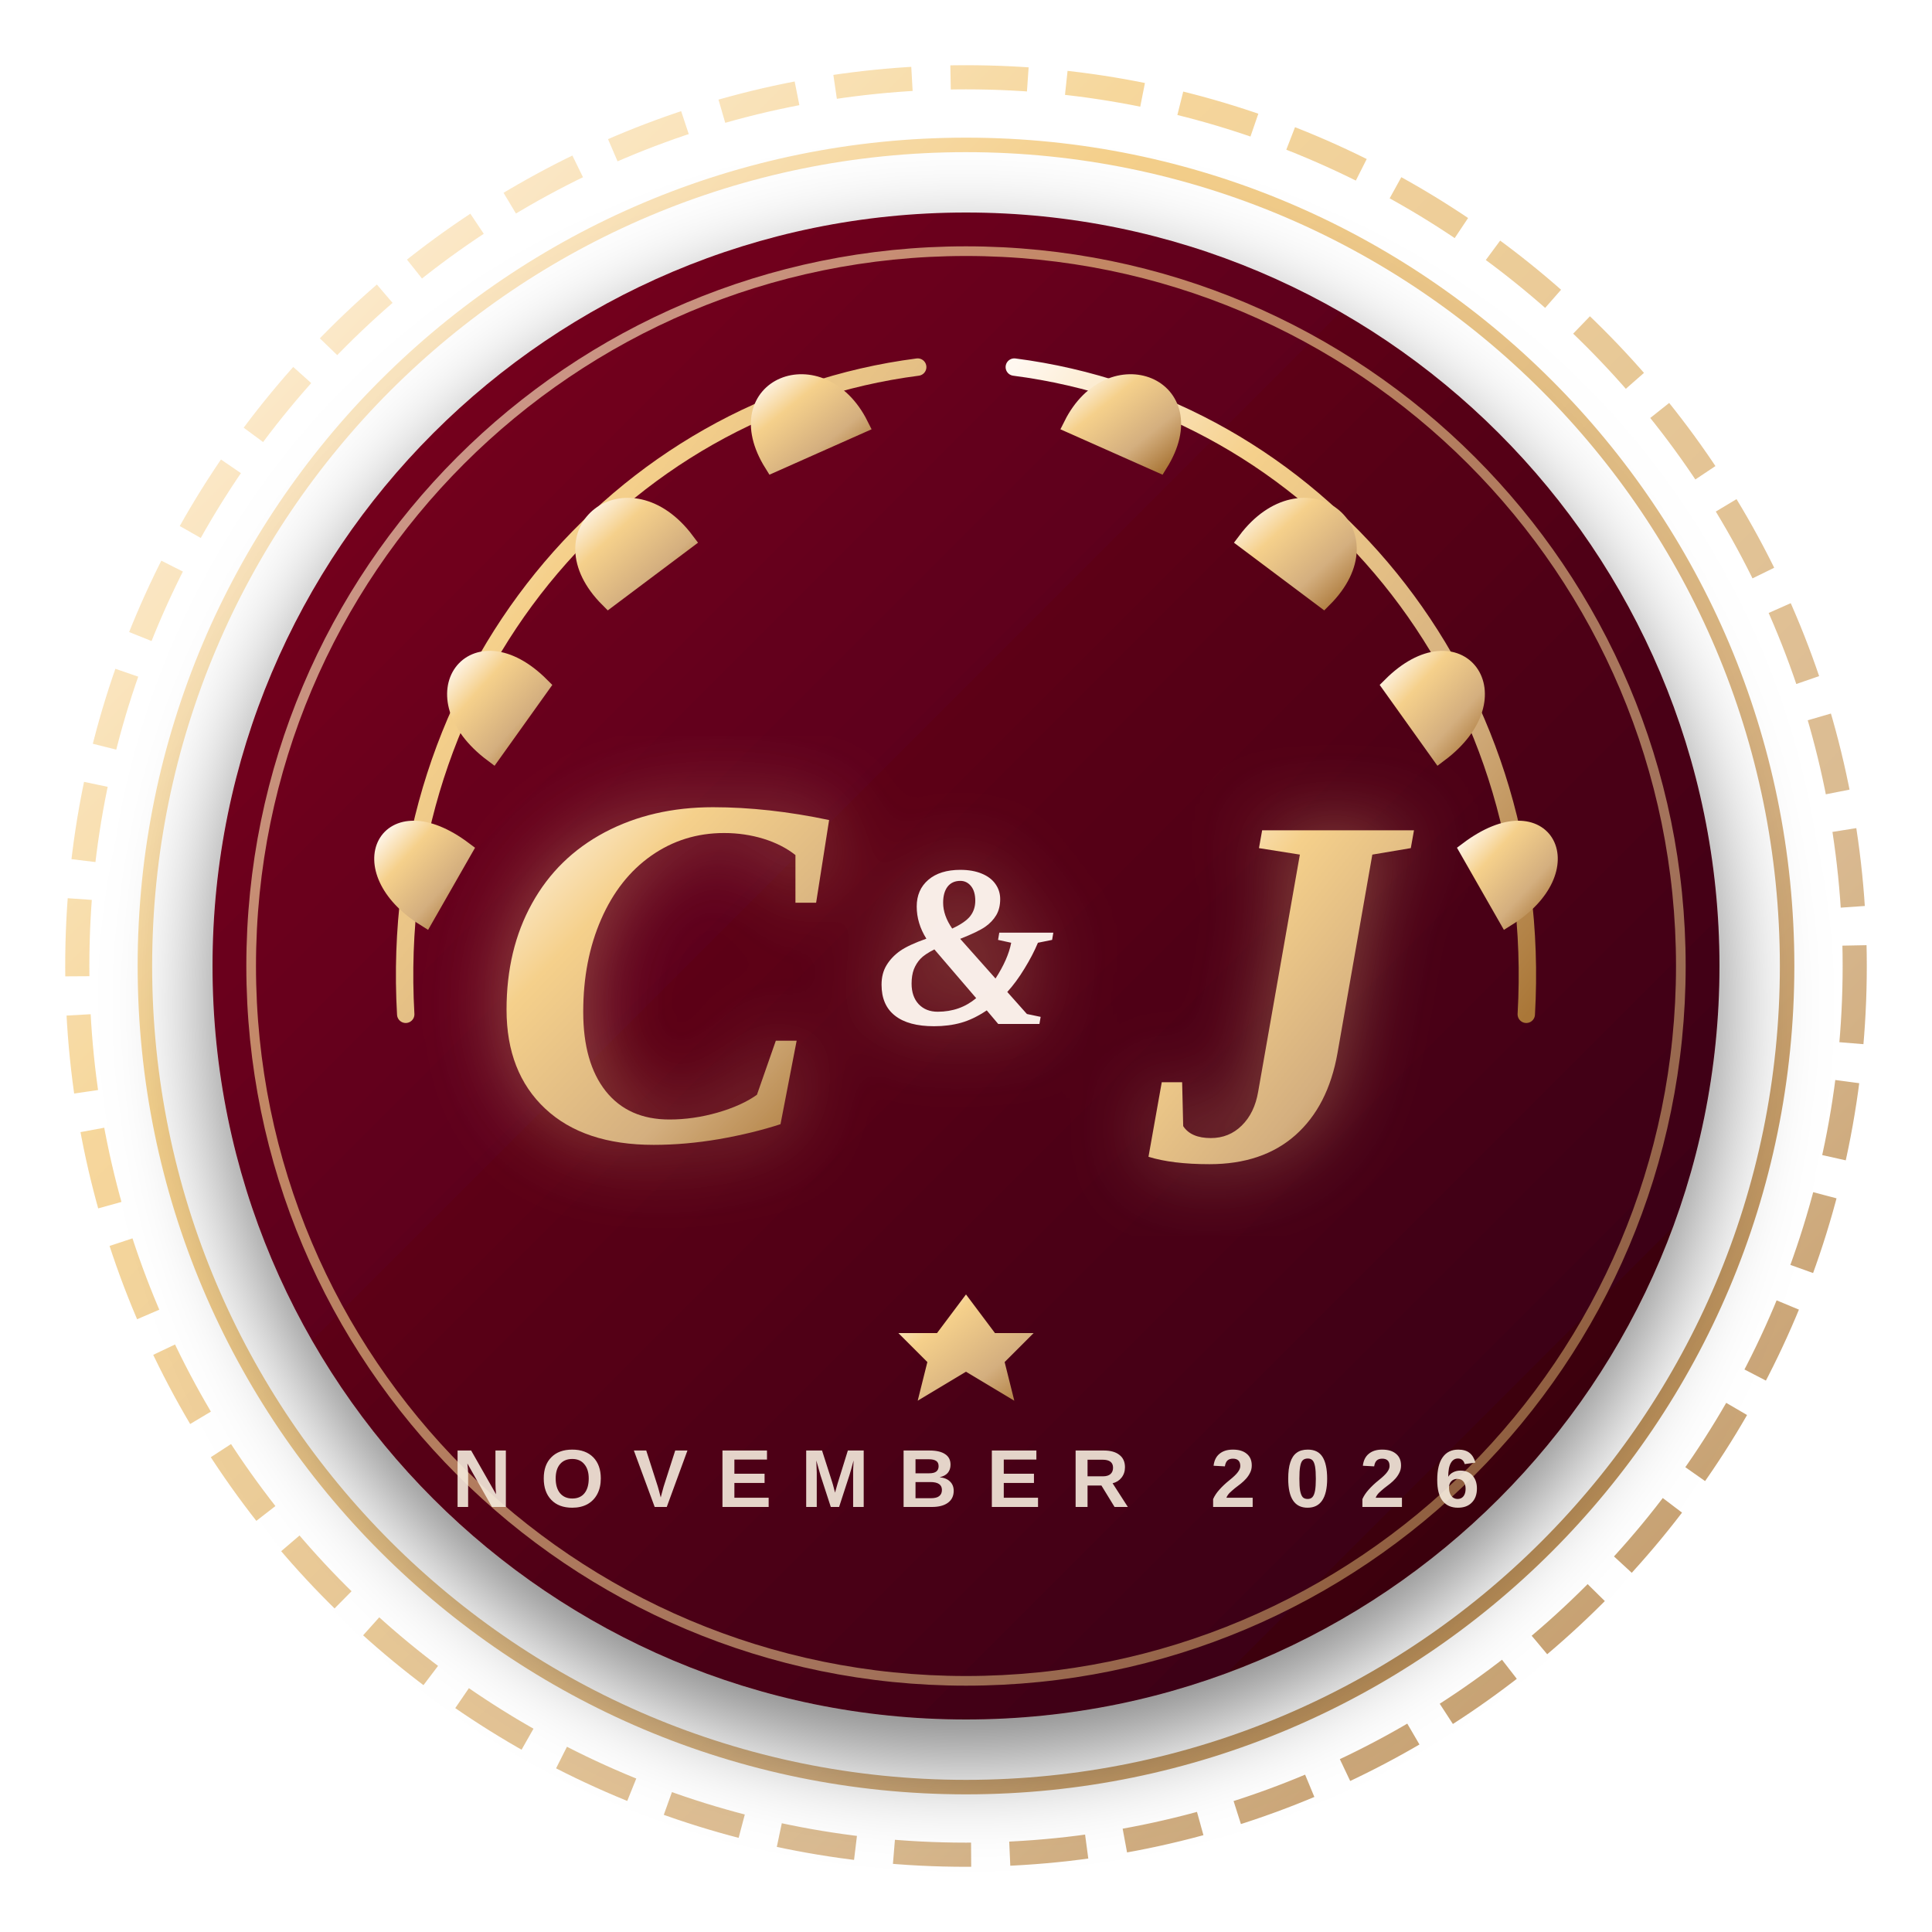
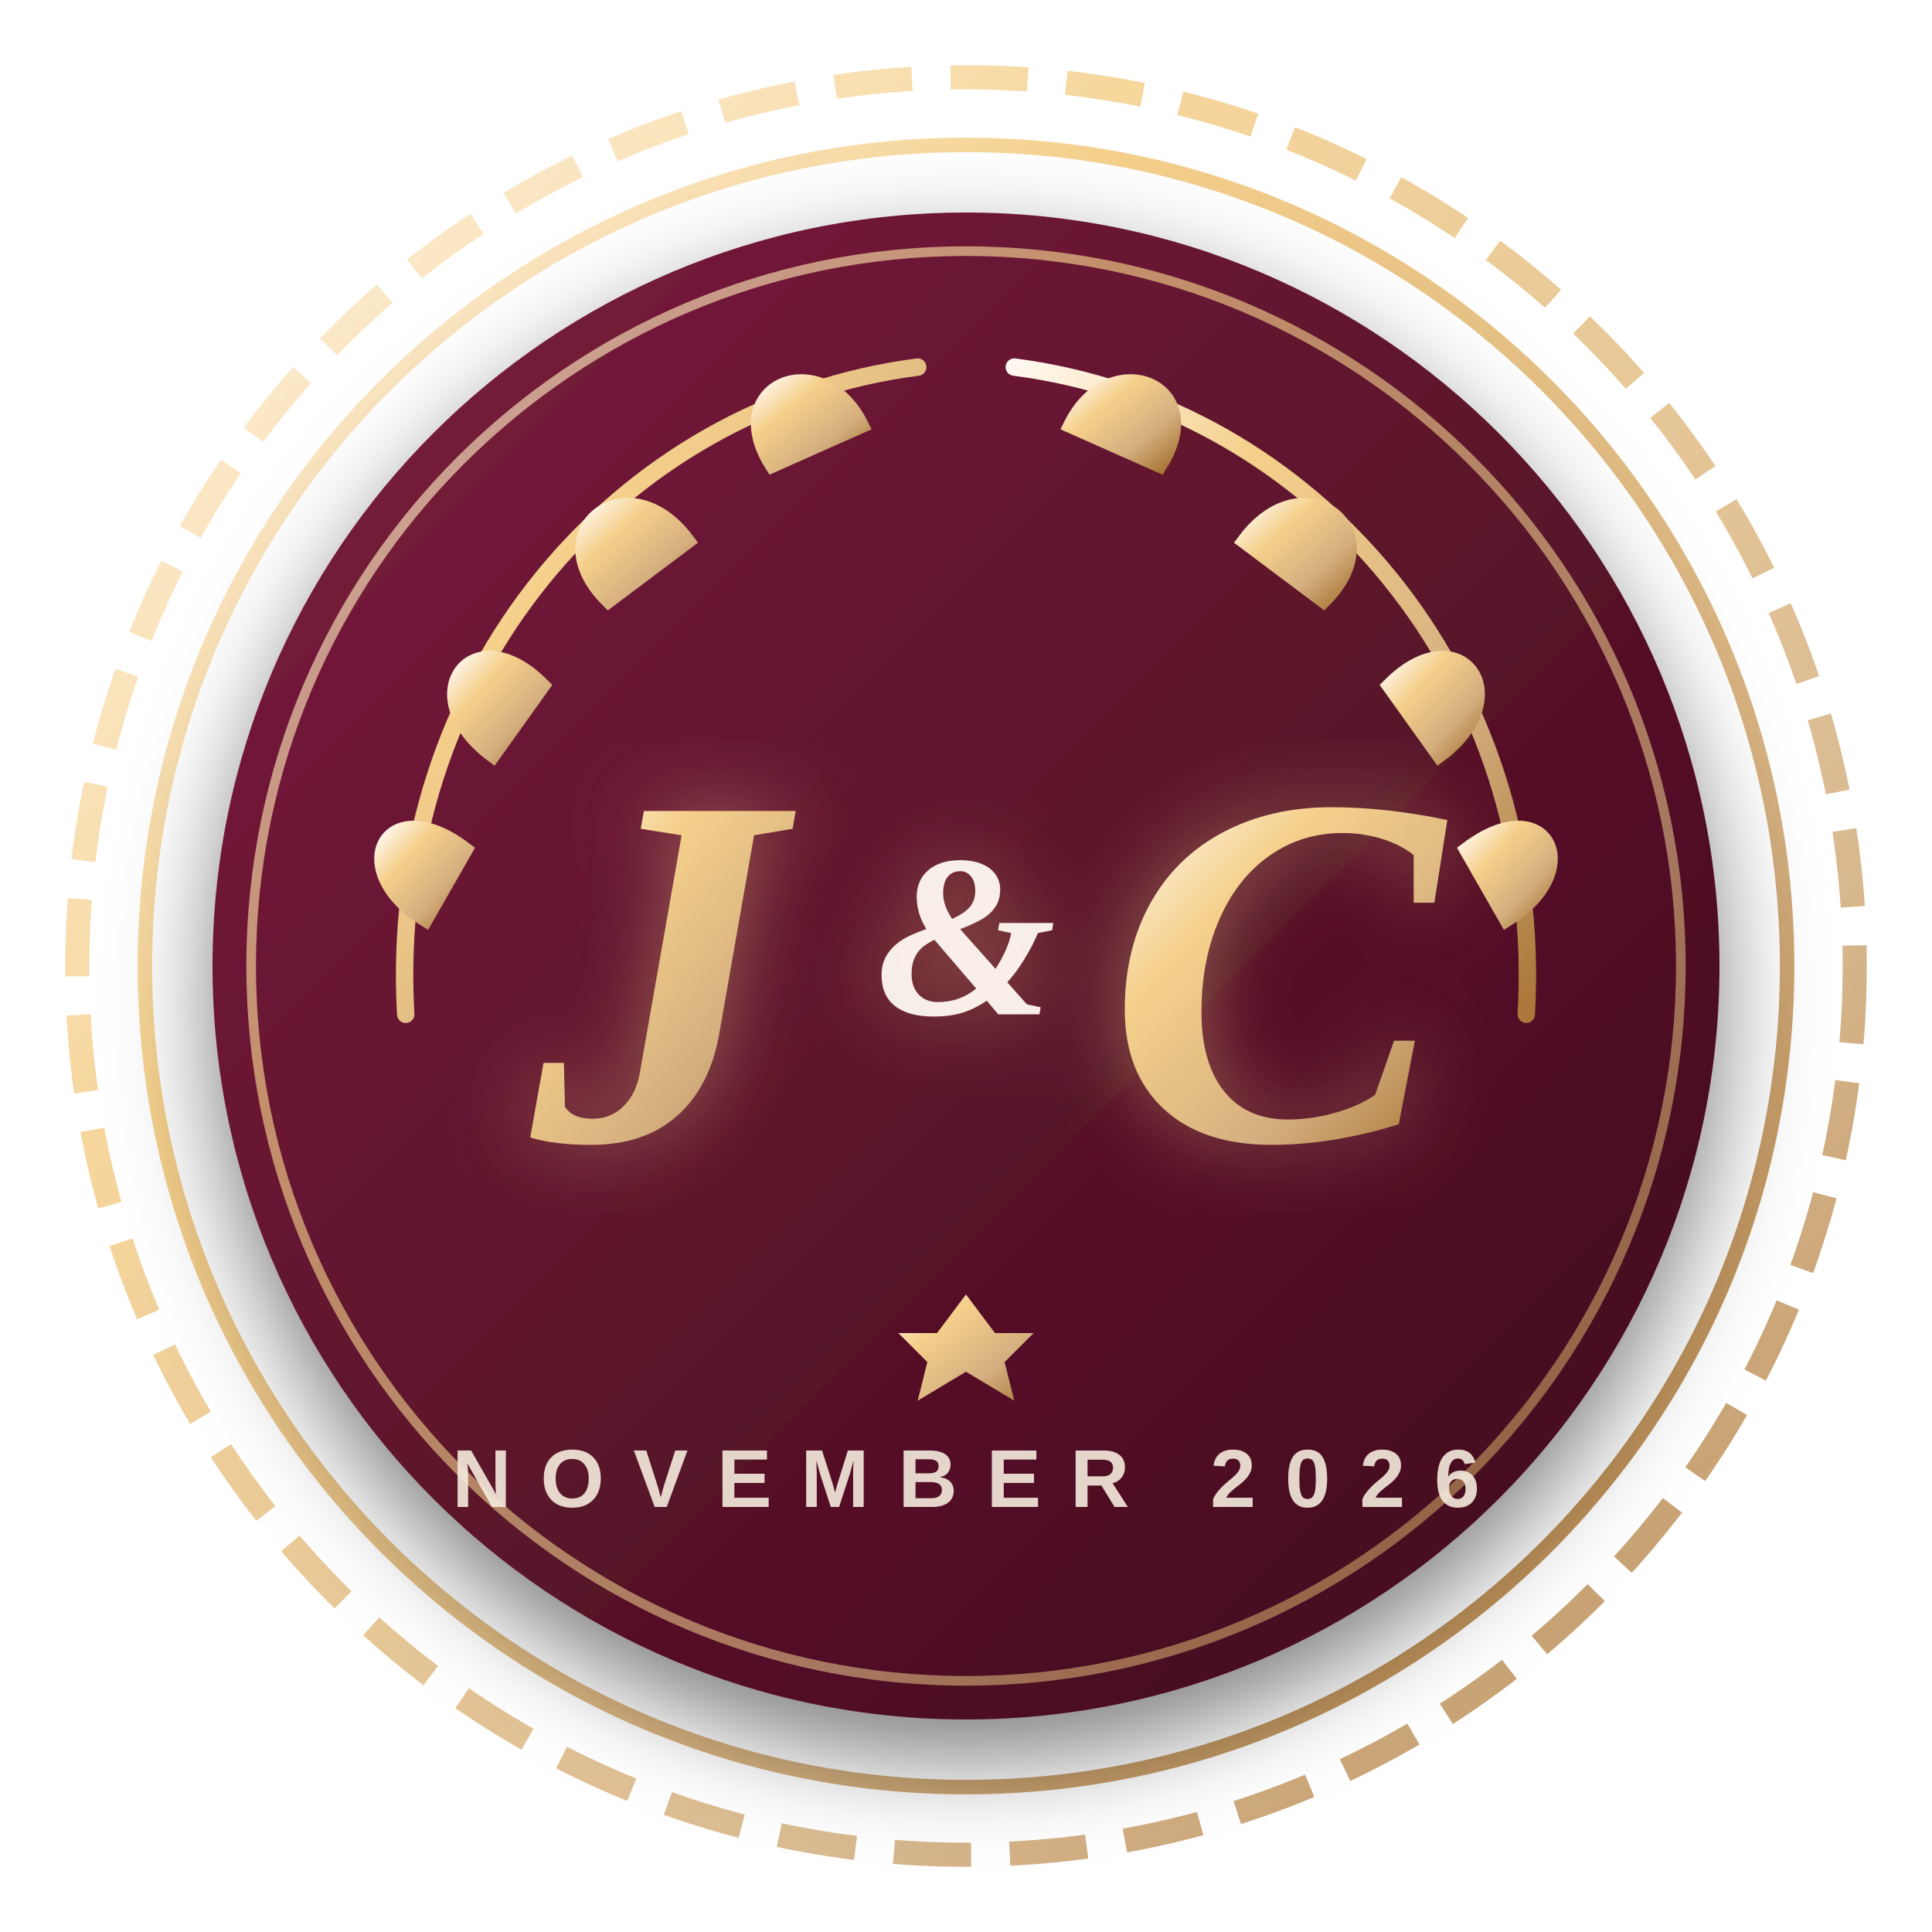
<svg xmlns="http://www.w3.org/2000/svg" viewBox="0 0 200 200" width="200" height="200">
  <defs>
    <linearGradient id="goldGrad" x1="0%" y1="0%" x2="100%" y2="100%">
      <stop offset="0%" stop-color="#FFF8F0" />
      <stop offset="30%" stop-color="#F5D08B" />
      <stop offset="70%" stop-color="#D4AF7F" />
      <stop offset="100%" stop-color="#AA7738" />
    </linearGradient>
    <linearGradient id="wineGrad" x1="0%" y1="0%" x2="100%" y2="100%">
-       <stop offset="0%" stop-color="#800020" />
-       <stop offset="50%" stop-color="#550018" />
-       <stop offset="100%" stop-color="#30000E" />
+       <stop offset="0%" stop-color="#7D1D3F" />
+       <stop offset="50%" stop-color="#5C132B" />
+       <stop offset="100%" stop-color="#3F0B1C" />
    </linearGradient>
    <filter id="shadow" x="-20%" y="-20%" width="140%" height="140%">
      <feDropShadow dx="0" dy="4" stdDeviation="5" flood-color="#000000" flood-opacity="0.5" />
    </filter>
    <filter id="goldGlow" x="-20%" y="-20%" width="140%" height="140%">
      <feDropShadow dx="0" dy="2" stdDeviation="2" flood-color="#000000" flood-opacity="0.6" />
      <feDropShadow dx="0" dy="0" stdDeviation="4" flood-color="#F5D08B" flood-opacity="0.4" />
    </filter>
  </defs>
  <circle cx="100" cy="100" r="92" fill="none" stroke="url(#goldGrad)" stroke-width="2.5" stroke-dasharray="8 4" opacity="0.85" />
  <circle cx="100" cy="100" r="85" fill="none" stroke="url(#goldGrad)" stroke-width="1.5" />
  <circle cx="100" cy="100" r="78" fill="url(#wineGrad)" filter="url(#shadow)" />
  <circle cx="100" cy="100" r="74" fill="none" stroke="url(#goldGrad)" stroke-width="1" opacity="0.65" />
  <g fill="none" stroke="url(#goldGrad)" stroke-width="1.8" stroke-linecap="round">
    <path d="M 42 105 C 40 70, 64 42, 95 38" />
    <path d="M 44 95 C 36 90, 40 82, 48 88 Z" fill="url(#goldGrad)" />
    <path d="M 51 78 C 43 72, 49 64, 56 71 Z" fill="url(#goldGrad)" />
    <path d="M 63 62 C 56 55, 65 48, 71 56 Z" fill="url(#goldGrad)" />
    <path d="M 80 48 C 75 40, 85 36, 89 44 Z" fill="url(#goldGrad)" />
    <path d="M 158 105 C 160 70, 136 42, 105 38" />
    <path d="M 156 95 C 164 90, 160 82, 152 88 Z" fill="url(#goldGrad)" />
    <path d="M 149 78 C 157 72, 151 64, 144 71 Z" fill="url(#goldGrad)" />
    <path d="M 137 62 C 144 55, 135 48, 129 56 Z" fill="url(#goldGrad)" />
    <path d="M 120 48 C 125 40, 115 36, 111 44 Z" fill="url(#goldGrad)" />
  </g>
  <g filter="url(#goldGlow)">
-     <text x="68" y="118" font-family="Georgia, 'Times New Roman', serif" font-style="italic" font-weight="bold" font-size="52" fill="url(#goldGrad)" text-anchor="middle">C</text>
-     <text x="100" y="106" font-family="Georgia, 'Times New Roman', serif" font-style="italic" font-weight="bold" font-size="24" fill="#FFF8F0" text-anchor="middle" opacity="0.95">&amp;</text>
-     <text x="132" y="120" font-family="Georgia, 'Times New Roman', serif" font-style="italic" font-weight="bold" font-size="52" fill="url(#goldGrad)" text-anchor="middle">J</text>
+     <text x="68" y="118" font-family="'Playfair Display', Georgia, 'Times New Roman', serif" font-style="italic" font-weight="bold" font-size="52" fill="url(#goldGrad)" text-anchor="middle">J</text>
+     <text x="100" y="105" font-family="'Playfair Display', Georgia, 'Times New Roman', serif" font-style="italic" font-weight="bold" font-size="24" fill="#FFF8F0" text-anchor="middle" opacity="0.95">&amp;</text>
+     <text x="132" y="118" font-family="'Playfair Display', Georgia, 'Times New Roman', serif" font-style="italic" font-weight="bold" font-size="52" fill="url(#goldGrad)" text-anchor="middle">C</text>
  </g>
  <g fill="url(#goldGrad)" transform="translate(100, 139)">
    <polygon points="0,-5 3,-1 7,-1 4,2 5,6 0,3 -5,6 -4,2 -7,-1 -3,-1" />
  </g>
  <text x="100" y="156" font-family="'Arial Narrow', Arial, sans-serif" font-weight="bold" font-size="8.5" fill="#F5EBDD" text-anchor="middle" letter-spacing="3" opacity="0.9">NOVEMBER 2026</text>
</svg>
